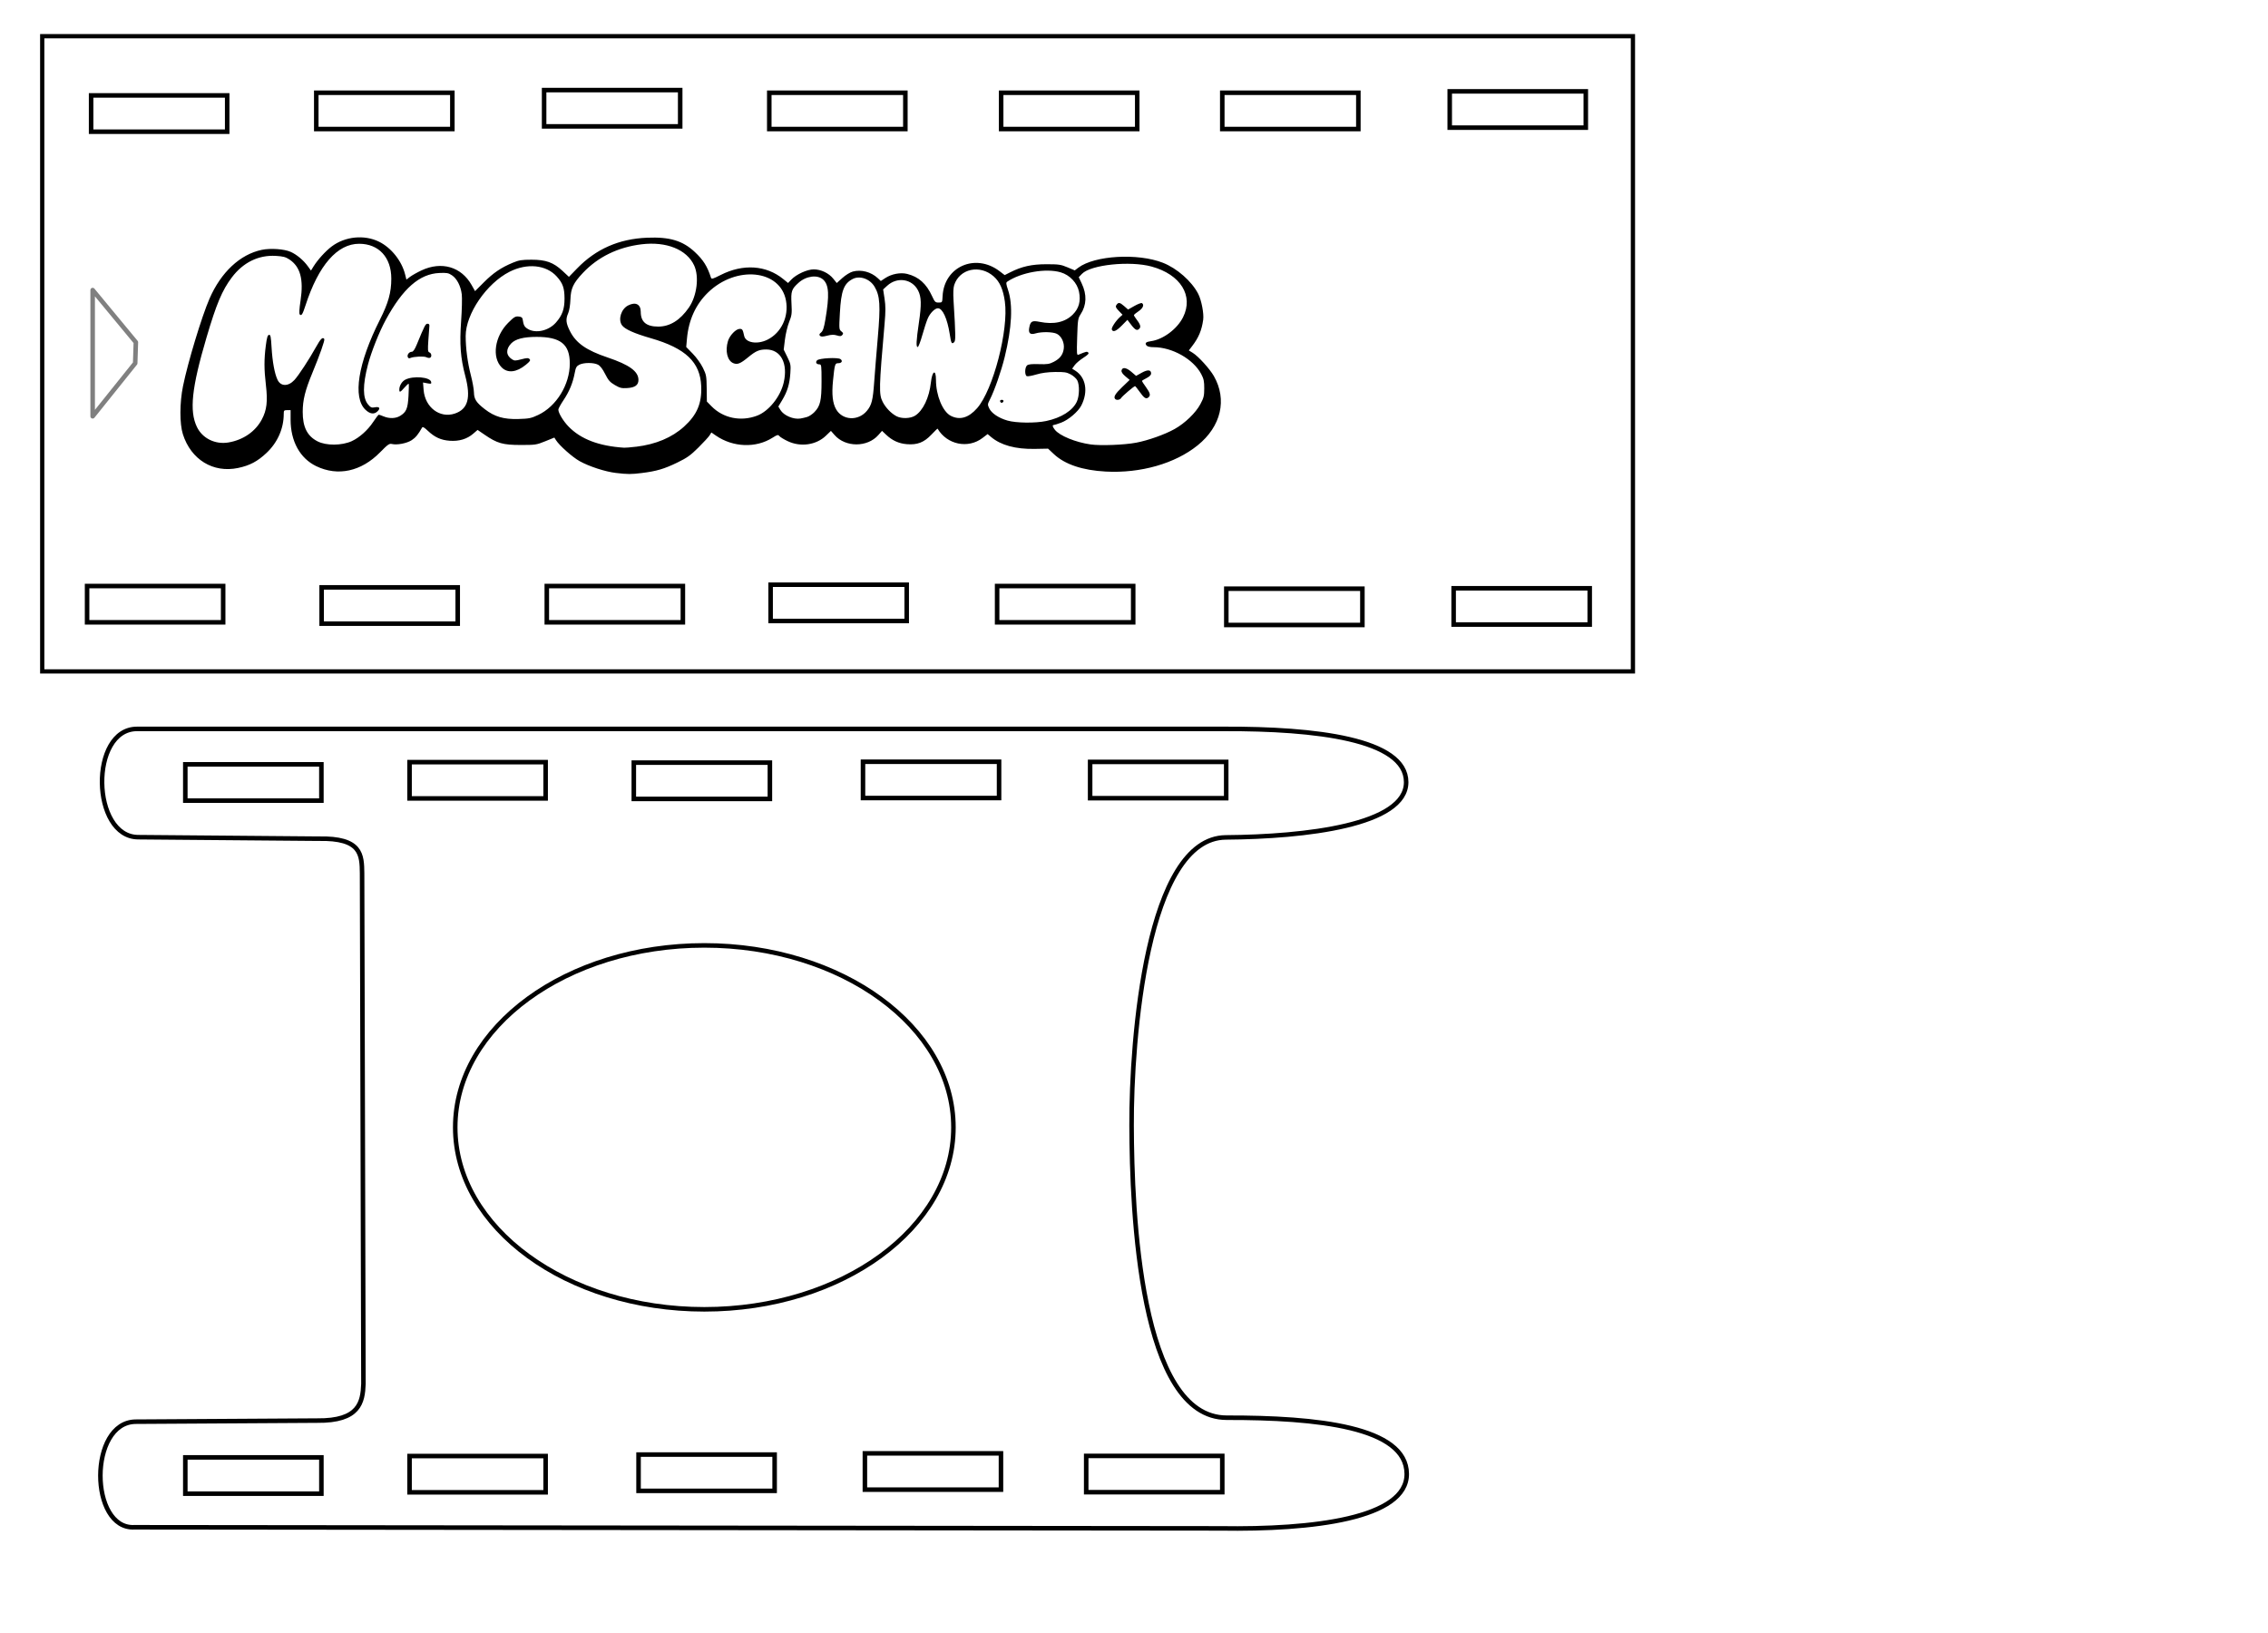
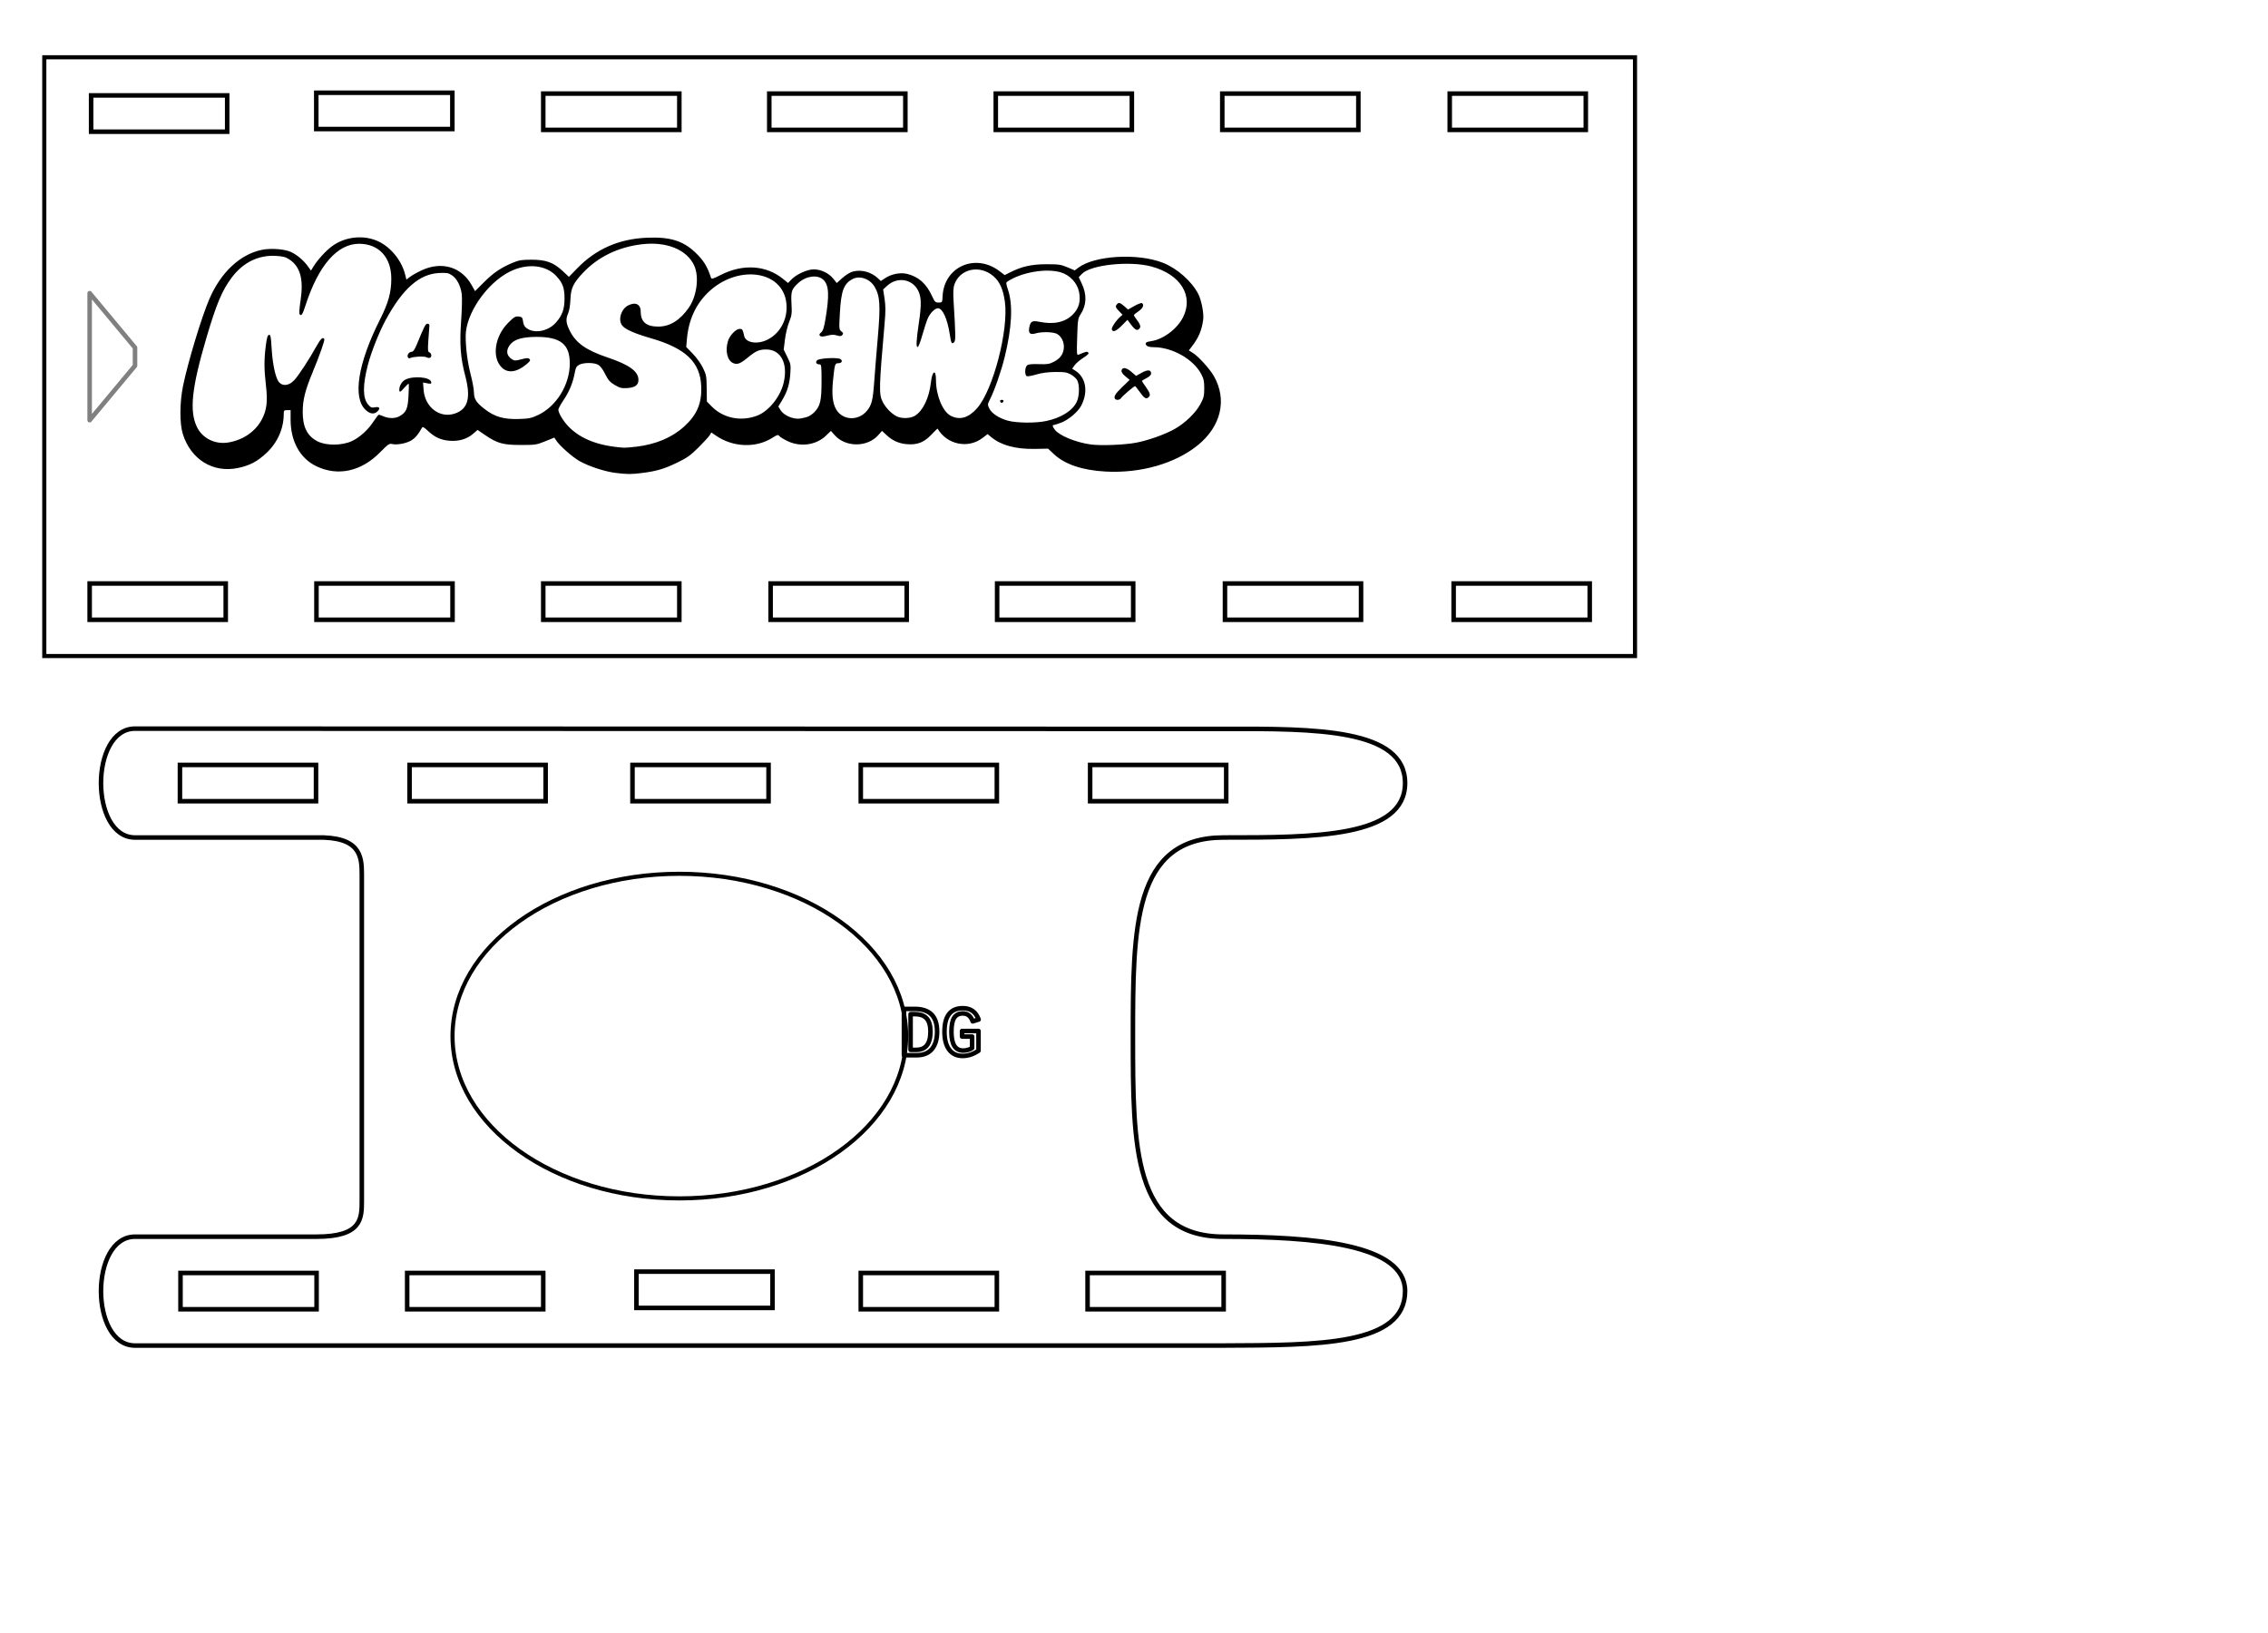
<svg xmlns="http://www.w3.org/2000/svg" width="250mm" height="180mm" viewBox="0 0 250 180" version="1.1" id="svg28">
  <defs id="defs28" />
  <g id="layer1" style="display:inline">
-     <rect x="3.99" y="-179.997" width="70.016" height="175.343" fill="none" stroke="#000000" stroke-width="0.468" id="rect1" transform="rotate(90)" />
-     <path id="rect16" style="fill:none;stroke:#000000;stroke-width:0.5" d="m 134.982,80.345 c 9.952,-0.034 20.01,1.107 20.018,5.865 0.008,4.758 -11.117,6.026 -19.873,6.093 -8.756,0.067 -10.425,22.26 -10.393,31.772 0.032,9.511 0.889,32.209 10.493,32.195 9.937,-0.018 19.801,1.001 19.837,6.186 0.034,4.93 -10.351,6.172 -20.552,6.012 L 14.822,168.345 c -4.983,0.265 -5.082,-11.608 0.148,-11.638 l 19.983,-0.12 c 4.663,0.058 5.033,-2.031 5.107,-4.045 L 39.912,96.269 c -0.025,-2.039 -0.049,-3.93 -4.811,-3.823 L 15.266,92.279 C 10.036,92.298 9.839,80.326 15.118,80.345 Z" />
+     <rect x="6.315" y="-180.225" width="66" height="175.343" fill="none" stroke="#000000" stroke-width="0.455" id="rect1" transform="rotate(90)" />
+     <path id="rect16" style="fill:none;stroke:#000000;stroke-width:0.5" d="m 134.982,80.345 c 9.952,-0.034 19.9,-0.03 19.9,5.97 0,6 -10,6 -20,6 -10,0 -10,10 -10,22 0,12 0,22 10,22 10,0 20,0.815 20,6 0,6 -9.631,5.956 -20,6 H 14.882 c -5,0 -5,-12 0,-12 h 20 c 5,0 5,-2 5,-4 V 96.315 c 0,-2 -0.239,-4.107 -5,-4 h -20 c -5,0 -5,-12 0,-12 z" />
  </g>
  <g id="layer2">
-     <rect x="-35.426" y="-88.251" width="15" height="4" fill="none" stroke="#000000" stroke-width="0.5" id="rect17" transform="scale(-1)" />
-     <rect x="-60.145" y="-88.008" width="15" height="4" fill="none" stroke="#000000" stroke-width="0.5" id="rect18" transform="scale(-1)" />
-     <rect x="-84.865" y="-88.062" width="15" height="4" fill="none" stroke="#000000" stroke-width="0.5" id="rect19" transform="scale(-1)" />
-     <rect x="-35.426" y="-164.642" width="15" height="4" fill="none" stroke="#000000" stroke-width="0.5" id="rect9" transform="scale(-1)" />
-     <rect x="-60.145" y="-164.494" width="15" height="4" fill="none" stroke="#000000" stroke-width="0.5" id="rect20" transform="scale(-1)" />
-     <rect x="-85.387" y="-164.332" width="15" height="4" fill="none" stroke="#000000" stroke-width="0.5" id="rect20-8" transform="scale(-1)" />
-     <rect x="-110.336" y="-164.199" width="15" height="4" fill="none" stroke="#000000" stroke-width="0.5" id="rect20-8-8" transform="scale(-1)" />
-     <rect x="-110.126" y="-87.965" width="15" height="4" fill="none" stroke="#000000" stroke-width="0.5" id="rect20-8-2" transform="scale(-1)" />
-     <rect x="-135.164" y="-87.982" width="15" height="4" fill="none" stroke="#000000" stroke-width="0.5" id="rect20-8-2-4" transform="scale(-1)" />
-     <rect x="-134.731" y="-164.48" width="15" height="4" fill="none" stroke="#000000" stroke-width="0.5" id="rect20-8-2-5" transform="scale(-1)" />
-     <ellipse style="display:inline;fill:none;fill-rule:evenodd;stroke-width:0.5;stroke:#000000;stroke-opacity:1;stroke-dasharray:none" id="path9" cx="77.638" cy="124.265" rx="27.458" ry="20.057" />
+     <rect x="-34.834" y="-88.315" width="15" height="4" fill="none" stroke="#000000" stroke-width="0.5" id="rect17" transform="scale(-1)" />
+     <rect x="-60.145" y="-88.315" width="15" height="4" fill="none" stroke="#000000" stroke-width="0.5" id="rect18" transform="scale(-1)" />
+     <rect x="-84.717" y="-88.315" width="15" height="4" fill="none" stroke="#000000" stroke-width="0.5" id="rect19" transform="scale(-1)" />
+     <rect x="-34.896" y="-144.315" width="15" height="4" fill="none" stroke="#000000" stroke-width="0.5" id="rect9" transform="scale(-1)" />
+     <rect x="-59.882" y="-144.315" width="15" height="4" fill="none" stroke="#000000" stroke-width="0.5" id="rect20" transform="scale(-1)" />
+     <rect x="-85.154" y="-144.167" width="15" height="4" fill="none" stroke="#000000" stroke-width="0.5" id="rect20-8" transform="scale(-1)" />
+     <rect x="-109.882" y="-144.315" width="15" height="4" fill="none" stroke="#000000" stroke-width="0.5" id="rect20-8-8" transform="scale(-1)" />
+     <rect x="-109.882" y="-88.315" width="15" height="4" fill="none" stroke="#000000" stroke-width="0.5" id="rect20-8-2" transform="scale(-1)" />
+     <rect x="-135.164" y="-88.315" width="15" height="4" fill="none" stroke="#000000" stroke-width="0.5" id="rect20-8-2-4" transform="scale(-1)" />
+     <rect x="-134.882" y="-144.315" width="15" height="4" fill="none" stroke="#000000" stroke-width="0.5" id="rect20-8-2-5" transform="scale(-1)" />
+     <ellipse style="display:inline;fill:none;fill-rule:evenodd;stroke:#000000;stroke-width:0.451;stroke-dasharray:none;stroke-opacity:1" id="path9" cx="74.882" cy="114.205" rx="25" ry="17.89" />
  </g>
  <g id="layer3">
    <rect x="10.52" y="-25.043" width="4" height="15" fill="none" stroke="#000000" stroke-width="0.5" id="rect3" transform="rotate(90)" />
    <rect x="10.224" y="-49.862" width="4" height="15" fill="none" stroke="#000000" stroke-width="0.5" id="rect4" transform="rotate(90)" />
-     <rect x="9.928" y="-74.977" width="4" height="15" fill="none" stroke="#000000" stroke-width="0.5" id="rect5" transform="rotate(90)" />
-     <rect x="10.224" y="-99.797" width="4" height="15" fill="none" stroke="#000000" stroke-width="0.5" id="rect6" transform="rotate(90)" />
-     <rect x="10.224" y="-125.356" width="4" height="15" fill="none" stroke="#000000" stroke-width="0.5" id="rect7" transform="rotate(90)" />
-     <rect x="10.224" y="-149.731" width="4" height="15" fill="none" stroke="#000000" stroke-width="0.5" id="rect8" transform="rotate(90)" />
-     <rect x="10.071" y="-174.802" width="4" height="15" fill="none" stroke="#000000" stroke-width="0.5" id="rect8-9" transform="rotate(90)" />
-     <rect x="64.841" y="-175.234" width="4" height="15" fill="none" stroke="#000000" stroke-width="0.5" id="rect8-4" transform="rotate(90)" />
-     <rect x="64.595" y="-24.599" width="4" height="15" fill="none" stroke="#000000" stroke-width="0.5" id="rect10" transform="rotate(90)" />
-     <rect x="64.744" y="-50.454" width="4" height="15" fill="none" stroke="#000000" stroke-width="0.5" id="rect11" transform="rotate(90)" />
-     <rect x="64.595" y="-75.273" width="4" height="15" fill="none" stroke="#000000" stroke-width="0.5" id="rect12" transform="rotate(90)" />
-     <rect x="64.447" y="-99.945" width="4" height="15" fill="none" stroke="#000000" stroke-width="0.5" id="rect13" transform="rotate(90)" />
-     <rect x="64.595" y="-124.912" width="4" height="15" fill="none" stroke="#000000" stroke-width="0.5" id="rect14" transform="rotate(90)" />
-     <path style="display:inline;fill:none;stroke:#808080;stroke-width:0.5;stroke-linecap:round;stroke-linejoin:round;stroke-dasharray:none" d="m 10.214,31.973 v 13.914 l 4.688,-5.847 0.074,-2.312 z" id="path2" />
-     <rect x="64.892" y="-150.175" width="4" height="15" fill="none" stroke="#000000" stroke-width="0.5" id="rect15" transform="rotate(90)" />
+     <rect x="10.315" y="-74.882" width="4" height="15" fill="none" stroke="#000000" stroke-width="0.5" id="rect5" transform="rotate(90)" />
+     <rect x="10.315" y="-99.797" width="4" height="15" fill="none" stroke="#000000" stroke-width="0.5" id="rect6" transform="rotate(90)" />
+     <rect x="10.315" y="-124.764" width="4" height="15" fill="none" stroke="#000000" stroke-width="0.5" id="rect7" transform="rotate(90)" />
+     <rect x="10.315" y="-149.731" width="4" height="15" fill="none" stroke="#000000" stroke-width="0.5" id="rect8" transform="rotate(90)" />
+     <rect x="10.315" y="-174.802" width="4" height="15" fill="none" stroke="#000000" stroke-width="0.5" id="rect8-9" transform="rotate(90)" />
+     <rect x="64.315" y="-175.234" width="4" height="15" fill="none" stroke="#000000" stroke-width="0.5" id="rect8-4" transform="rotate(90)" />
+     <rect x="64.315" y="-24.882" width="4" height="15" fill="none" stroke="#000000" stroke-width="0.5" id="rect10" transform="rotate(90)" />
+     <rect x="64.315" y="-49.882" width="4" height="15" fill="none" stroke="#000000" stroke-width="0.5" id="rect11" transform="rotate(90)" />
+     <rect x="64.315" y="-74.882" width="4" height="15" fill="none" stroke="#000000" stroke-width="0.5" id="rect12" transform="rotate(90)" />
+     <rect x="64.315" y="-99.945" width="4" height="15" fill="none" stroke="#000000" stroke-width="0.5" id="rect13" transform="rotate(90)" />
+     <rect x="64.315" y="-124.912" width="4" height="15" fill="none" stroke="#000000" stroke-width="0.5" id="rect14" transform="rotate(90)" />
+     <path style="display:inline;fill:none;stroke:#808080;stroke-width:0.5;stroke-linecap:round;stroke-linejoin:round;stroke-dasharray:none" d="m 9.882,32.315 v 14 l 5,-6 0,-2 z" id="path2" />
+     <rect x="64.315" y="-150.027" width="4" height="15" fill="none" stroke="#000000" stroke-width="0.5" id="rect15" transform="rotate(90)" />
+     <text xml:space="preserve" style="font-weight:bold;font-size:7.761px;line-height:0.2;font-family:'Comic Sans MS';-inkscape-font-specification:'Comic Sans MS, Bold';text-align:center;writing-mode:lr-tb;direction:ltr;text-anchor:middle;fill:none;stroke:#000000;stroke-width:0.5;stroke-linecap:round;stroke-linejoin:round" x="107.958" y="116.315" id="text1">
+       <tspan id="tspan1" style="font-style:normal;font-variant:normal;font-weight:normal;font-stretch:normal;font-size:7.761px;line-height:0.2;font-family:'Courier New';-inkscape-font-specification:'Courier New';stroke-width:0.5" x="107.958" y="116.315">DG</tspan>
+     </text>
  </g>
  <g id="layer4">
    <path style="display:inline;fill:#000000;stroke-width:0.477" d="M 67.901,52.133 C 66.727,51.997 64.933,51.414 63.891,50.831 63.095,50.386 61.663,49.114 61.286,48.517 l -0.18,-0.285 -1.009,0.409 c -0.967,0.392 -1.08,0.409 -2.712,0.407 -1.957,-0.002 -2.578,-0.179 -3.959,-1.124 l -0.782,-0.535 -0.483,0.417 c -0.682,0.589 -1.553,0.852 -2.582,0.778 -0.977,-0.07 -1.668,-0.386 -2.428,-1.109 -0.379,-0.36 -0.559,-0.461 -0.623,-0.347 -0.438,0.774 -0.718,1.113 -1.152,1.394 -0.535,0.347 -1.628,0.556 -2.181,0.417 -0.277,-0.07 -0.452,0.053 -1.295,0.914 -2.079,2.12 -4.662,2.681 -7.045,1.53 -1.788,-0.864 -2.823,-2.745 -2.823,-5.13 v -1.046 h -0.378 c -0.344,0 -0.378,0.038 -0.378,0.418 0,1.61 -0.679,3.15 -1.895,4.297 -0.995,0.939 -1.854,1.393 -3.144,1.662 -2.746,0.573 -5.182,-0.918 -6.077,-3.719 -0.368,-1.152 -0.363,-3.463 0.013,-5.307 0.534,-2.62 2.053,-7.636 2.912,-9.619 1.27,-2.93 3.38,-4.903 5.775,-5.4 0.961,-0.2 2.469,-0.094 3.179,0.222 0.671,0.299 1.409,0.917 1.895,1.587 l 0.345,0.476 0.278,-0.45 c 0.457,-0.739 1.33,-1.7 2.007,-2.209 1.48,-1.112 3.591,-1.322 5.221,-0.52 1.338,0.659 2.494,2.107 2.868,3.595 l 0.146,0.579 0.399,-0.305 c 0.22,-0.167 0.789,-0.487 1.265,-0.71 2.211,-1.035 4.385,-0.4 5.521,1.611 l 0.382,0.676 0.978,-0.979 c 1.036,-1.038 1.894,-1.618 3.186,-2.155 0.673,-0.28 0.982,-0.329 2.053,-0.33 1.596,-0.001 2.415,0.294 3.427,1.236 l 0.702,0.654 0.9,-0.928 c 2.081,-2.147 4.611,-3.258 7.711,-3.387 2.499,-0.104 3.927,0.324 5.267,1.576 0.935,0.874 1.376,1.575 1.779,2.823 0.061,0.19 0.192,0.154 1.069,-0.291 2.472,-1.254 5.026,-1.085 6.91,0.458 l 0.518,0.425 0.36,-0.376 c 0.558,-0.583 1.75,-1.125 2.472,-1.125 0.797,0 1.655,0.408 2.149,1.023 l 0.388,0.482 0.625,-0.562 c 0.361,-0.324 0.846,-0.621 1.148,-0.703 0.926,-0.249 2.011,0.039 2.751,0.73 l 0.333,0.312 0.486,-0.321 c 0.696,-0.459 1.677,-0.646 2.42,-0.461 1.266,0.316 2.113,1.073 2.745,2.453 0.293,0.64 0.359,0.705 0.723,0.704 0.397,-9e-4 0.401,-0.006 0.435,-0.696 0.16,-3.266 3.625,-4.787 6.283,-2.758 l 0.562,0.429 0.6,-0.304 c 1.282,-0.65 2.375,-0.894 3.999,-0.895 1.361,-8.31e-4 1.595,0.033 2.32,0.339 l 0.806,0.34 0.392,-0.296 c 1.791,-1.351 6.555,-1.629 9.322,-0.544 1.555,0.61 3.172,2.032 3.892,3.423 0.358,0.692 0.644,2.177 0.55,2.856 -0.162,1.17 -0.5,1.973 -1.228,2.921 l -0.355,0.462 0.432,0.267 c 0.617,0.381 1.867,1.755 2.325,2.556 1.49,2.603 0.8,5.552 -1.785,7.639 -2.493,2.012 -6.289,3.096 -10.126,2.891 -2.57,-0.137 -4.509,-0.789 -5.723,-1.925 l -0.641,-0.6 -1.478,0.027 c -2.096,0.038 -3.724,-0.406 -4.796,-1.308 l -0.388,-0.326 -0.565,0.431 c -1.592,1.216 -3.913,0.734 -4.949,-1.028 -0.013,-0.021 -0.319,0.274 -0.68,0.656 -0.813,0.86 -1.55,1.147 -2.703,1.055 -0.885,-0.071 -1.607,-0.398 -2.277,-1.03 l -0.465,-0.439 -0.399,0.454 c -1.212,1.381 -3.624,1.382 -4.836,0.002 l -0.397,-0.452 -0.564,0.541 c -1.064,1.019 -2.78,1.263 -4.191,0.595 -0.416,-0.197 -0.832,-0.449 -0.923,-0.559 -0.15,-0.181 -0.225,-0.164 -0.757,0.174 -1.834,1.165 -4.36,1.069 -6.253,-0.238 l -0.491,-0.339 -0.193,0.313 c -0.106,0.172 -0.663,0.779 -1.238,1.349 -0.881,0.873 -1.249,1.134 -2.344,1.664 -1.432,0.694 -2.278,0.942 -3.881,1.141 -1.19,0.148 -1.554,0.147 -2.858,-0.005 z m 2.227,-2.892 c 2.157,-0.26 3.939,-1.008 5.269,-2.212 1.434,-1.298 1.973,-2.563 1.898,-4.453 -0.106,-2.654 -1.714,-4.189 -5.546,-5.294 -1.851,-0.534 -2.888,-0.999 -3.192,-1.435 -0.444,-0.634 -0.089,-1.782 0.673,-2.176 0.826,-0.427 1.399,-0.139 1.399,0.703 0,1.107 0.613,1.625 1.924,1.625 1.286,0 2.414,-0.698 3.379,-2.092 0.892,-1.289 1.158,-3.421 0.58,-4.657 -0.82,-1.754 -3.067,-2.654 -5.796,-2.322 -2.595,0.316 -4.81,1.397 -6.465,3.156 -1.062,1.129 -1.33,1.698 -1.373,2.914 -0.022,0.61 -0.123,1.239 -0.243,1.513 -0.295,0.673 -0.256,1.091 0.181,1.967 0.666,1.333 1.803,2.132 4.16,2.925 2.399,0.807 3.398,1.534 3.4,2.471 4.74e-4,0.573 -0.374,0.847 -1.234,0.901 -0.62,0.039 -0.811,-0.008 -1.368,-0.333 -0.538,-0.315 -0.718,-0.52 -1.068,-1.215 -0.284,-0.564 -0.543,-0.9 -0.797,-1.032 -0.476,-0.246 -1.572,-0.242 -2.054,0.007 -0.31,0.16 -0.391,0.308 -0.507,0.925 -0.204,1.084 -0.597,2.035 -1.235,2.985 -0.312,0.465 -0.567,0.931 -0.567,1.037 0,0.367 0.535,1.258 1.117,1.86 1.35,1.398 3.35,2.161 6.139,2.341 0.141,0.009 0.737,-0.042 1.324,-0.112 z m -31.353,-0.617 c 0.82,-0.369 1.762,-1.208 2.347,-2.091 0.299,-0.452 0.583,-0.822 0.631,-0.822 0.048,0 0.291,0.085 0.54,0.189 0.62,0.259 1.328,0.237 1.81,-0.058 0.687,-0.419 0.847,-0.799 0.926,-2.204 0.039,-0.698 0.049,-1.298 0.021,-1.333 -0.028,-0.035 -0.235,0.15 -0.461,0.41 -0.465,0.536 -0.573,0.578 -0.573,0.227 0,-0.422 0.286,-0.9 0.652,-1.089 0.884,-0.457 2.754,-0.295 2.859,0.248 0.04,0.21 -0.009,0.227 -0.426,0.149 l -0.472,-0.089 0.066,0.824 c 0.154,1.913 1.779,3.148 3.427,2.604 1.463,-0.483 1.808,-1.721 1.161,-4.166 -0.524,-1.981 -0.636,-3.475 -0.453,-6.044 0.087,-1.227 0.119,-2.55 0.07,-2.939 -0.115,-0.922 -0.531,-1.727 -1.082,-2.096 -0.385,-0.257 -0.564,-0.29 -1.394,-0.253 -2.179,0.096 -4.015,1.701 -5.894,5.151 -0.729,1.338 -1.604,3.539 -1.975,4.965 -0.587,2.26 -0.581,3.665 0.02,4.379 0.281,0.334 0.386,0.378 0.739,0.312 0.512,-0.096 0.648,0.092 0.31,0.43 -0.372,0.372 -0.823,0.321 -1.33,-0.153 -1.442,-1.348 -0.838,-5.136 1.582,-9.933 0.937,-1.858 1.257,-3.01 1.257,-4.532 0,-2.337 -1.375,-3.832 -3.532,-3.84 -2.417,-0.009 -4.497,2.376 -5.926,6.795 -0.32,0.988 -0.444,1.185 -0.632,0.997 -0.083,-0.083 -0.054,-0.602 0.088,-1.545 0.35,-2.333 -0.028,-3.721 -1.231,-4.517 -0.414,-0.274 -0.697,-0.349 -1.502,-0.395 -1.907,-0.11 -3.601,0.721 -4.849,2.382 -1.065,1.417 -1.692,2.905 -2.791,6.632 -1.628,5.52 -1.901,8.07 -1.053,9.841 0.605,1.263 2.02,1.959 3.479,1.711 1.624,-0.276 2.964,-1.199 3.674,-2.531 0.551,-1.035 0.665,-1.99 0.451,-3.807 -0.203,-1.729 -0.205,-2.823 -0.007,-4.35 0.111,-0.86 0.195,-1.143 0.348,-1.172 0.171,-0.033 0.214,0.177 0.285,1.386 0.093,1.577 0.335,2.889 0.657,3.568 0.353,0.743 1.176,0.754 1.857,0.025 0.457,-0.489 1.656,-2.32 2.39,-3.647 0.504,-0.912 0.741,-1.139 0.908,-0.868 0.076,0.124 -0.499,1.756 -1.317,3.734 -0.801,1.937 -1.059,2.982 -1.062,4.289 -0.003,1.671 0.496,2.665 1.63,3.248 0.954,0.491 2.664,0.481 3.779,-0.02 z m 6.172,-9.271 c -0.096,-0.251 0.158,-0.579 0.449,-0.579 0.146,0 0.321,-0.256 0.541,-0.788 0.884,-2.143 0.967,-2.302 1.193,-2.302 0.152,0 0.219,0.084 0.201,0.252 -0.014,0.139 -0.065,0.833 -0.113,1.542 -0.076,1.131 -0.061,1.3 0.121,1.369 0.243,0.093 0.279,0.511 0.05,0.593 -0.087,0.031 -0.262,0.003 -0.391,-0.064 -0.254,-0.131 -1.401,-0.078 -1.753,0.081 -0.151,0.069 -0.244,0.036 -0.298,-0.105 z m 80.285,9.445 c 1.333,-0.254 3.167,-0.906 4.242,-1.507 1.145,-0.64 2.327,-1.781 2.842,-2.743 0.373,-0.695 0.425,-0.908 0.427,-1.738 0.002,-0.784 -0.055,-1.054 -0.332,-1.577 -0.874,-1.651 -3.199,-2.964 -5.245,-2.964 -0.396,0 -0.685,-0.068 -0.781,-0.184 -0.22,-0.265 -0.079,-0.404 0.488,-0.48 1.33,-0.178 2.887,-1.341 3.536,-2.641 1.183,-2.366 -0.274,-4.711 -3.469,-5.583 -2.393,-0.653 -6.712,-0.202 -7.674,0.802 l -0.356,0.372 0.319,0.672 c 0.592,1.249 0.553,2.392 -0.117,3.422 -0.29,0.446 -0.316,0.619 -0.375,2.507 -0.06,1.916 -0.051,2.022 0.164,1.933 0.84,-0.35 0.92,-0.367 1.058,-0.229 0.104,0.104 -0.041,0.257 -0.548,0.582 -0.379,0.242 -0.81,0.611 -0.958,0.818 l -0.269,0.378 0.346,0.22 c 1.173,0.747 1.443,2.31 0.664,3.837 -0.348,0.682 -1.414,1.59 -2.222,1.892 -0.381,0.142 -0.747,0.259 -0.814,0.259 -0.188,0 -0.144,0.189 0.123,0.529 0.516,0.656 2.287,1.382 3.943,1.615 1.088,0.154 3.724,0.052 5.008,-0.193 z m -2.299,-4.81 c -0.219,-0.219 -0.017,-0.571 0.752,-1.309 l 0.836,-0.803 -0.471,-0.395 c -0.309,-0.259 -0.455,-0.478 -0.425,-0.636 0.077,-0.402 0.516,-0.347 1.08,0.136 l 0.526,0.45 0.613,-0.342 c 0.663,-0.37 1.041,-0.342 1.041,0.076 0,0.169 -0.168,0.34 -0.505,0.511 -0.278,0.142 -0.505,0.284 -0.505,0.318 0,0.033 0.199,0.337 0.442,0.675 0.478,0.665 0.537,0.916 0.268,1.139 -0.256,0.213 -0.471,0.075 -0.962,-0.619 -0.243,-0.343 -0.47,-0.625 -0.505,-0.627 -0.116,-0.005 -1.43,1.116 -1.542,1.315 -0.111,0.199 -0.49,0.264 -0.643,0.111 z m -0.379,-7.665 c -0.072,-0.189 0.44,-0.97 0.91,-1.387 l 0.274,-0.243 -0.41,-0.423 c -0.325,-0.335 -0.383,-0.466 -0.278,-0.632 0.215,-0.34 0.38,-0.323 0.851,0.09 l 0.445,0.391 0.698,-0.394 c 0.384,-0.217 0.757,-0.358 0.828,-0.314 0.282,0.174 0.115,0.576 -0.375,0.9 -0.278,0.184 -0.505,0.375 -0.505,0.426 0,0.051 0.105,0.228 0.233,0.393 0.448,0.577 0.555,0.868 0.391,1.066 -0.248,0.299 -0.464,0.21 -0.914,-0.379 l -0.428,-0.56 -0.614,0.623 c -0.62,0.629 -0.98,0.774 -1.107,0.443 z m -7.231,10.084 c 1.667,-0.353 2.931,-1.155 3.38,-2.145 0.285,-0.626 0.307,-1.83 0.043,-2.34 -0.105,-0.204 -0.432,-0.498 -0.725,-0.654 -0.454,-0.24 -0.712,-0.28 -1.732,-0.265 -0.797,0.011 -1.486,0.103 -2.057,0.275 -0.472,0.142 -0.941,0.226 -1.041,0.188 -0.257,-0.099 -0.238,-0.974 0.025,-1.193 0.148,-0.123 0.516,-0.162 1.293,-0.136 0.93,0.031 1.166,-0.005 1.646,-0.253 0.687,-0.356 1.014,-0.784 1.103,-1.45 0.088,-0.655 -0.242,-1.369 -0.755,-1.634 -0.434,-0.224 -1.677,-0.251 -2.349,-0.051 -0.593,0.177 -0.813,-0.015 -0.704,-0.615 0.133,-0.728 0.306,-0.827 1.149,-0.658 1.58,0.317 2.801,0.047 3.659,-0.809 0.677,-0.676 0.894,-1.482 0.679,-2.519 -0.202,-0.973 -1.017,-1.836 -2.009,-2.128 -1.639,-0.482 -4.379,-0.002 -5.913,1.036 -0.134,0.09 -0.114,0.264 0.102,0.906 0.55,1.634 0.424,4.149 -0.37,7.393 -0.377,1.541 -1.131,3.705 -1.635,4.692 -0.26,0.509 -0.263,0.559 -0.071,0.964 0.257,0.542 1.042,1.067 2.013,1.347 0.955,0.276 3.084,0.3 4.268,0.049 z m -5.007,-2.045 c -0.142,-0.142 -0.086,-0.291 0.109,-0.291 0.104,0 0.189,0.053 0.189,0.119 0,0.159 -0.197,0.273 -0.298,0.172 z m -50.996,1.379 c 2.015,-0.948 3.488,-3.342 3.488,-5.67 0,-2.124 -1.012,-2.937 -3.658,-2.937 -1.436,0 -2.336,0.232 -2.803,0.722 -0.61,0.641 -0.578,1.311 0.084,1.744 0.27,0.177 0.373,0.177 1.036,0.004 0.606,-0.158 0.765,-0.163 0.901,-0.027 0.136,0.136 0.063,0.248 -0.41,0.636 -1.023,0.838 -2,0.944 -2.656,0.288 -1.111,-1.111 -0.775,-3.43 0.714,-4.919 0.636,-0.636 0.79,-0.729 1.145,-0.695 0.297,0.029 0.421,0.109 0.448,0.292 0.1,0.674 0.191,0.846 0.567,1.076 0.874,0.533 2.305,0.21 3.106,-0.703 0.701,-0.798 0.948,-1.489 0.945,-2.644 -0.003,-1.165 -0.188,-1.688 -0.861,-2.434 -1.164,-1.288 -3.258,-1.498 -5.195,-0.521 -2.537,1.28 -4.843,4.656 -4.84,7.088 0.002,1.357 0.211,2.935 0.574,4.334 0.178,0.685 0.33,1.529 0.337,1.876 0.016,0.756 0.256,1.124 1.213,1.863 1.067,0.823 2.074,1.116 3.677,1.071 1.186,-0.034 1.415,-0.08 2.188,-0.444 z m 24.123,0.081 c 1.288,-0.482 2.584,-2.091 2.945,-3.657 0.489,-2.123 -0.317,-3.643 -1.933,-3.643 -0.762,0 -1.142,0.163 -1.966,0.842 -0.875,0.721 -1.205,0.853 -1.658,0.666 -0.657,-0.272 -0.916,-1.34 -0.59,-2.43 0.188,-0.627 0.88,-1.348 1.293,-1.348 0.3,0 0.337,0.057 0.499,0.786 0.168,0.754 1.455,0.957 2.565,0.404 1.529,-0.762 2.368,-2.542 2.038,-4.324 -0.63,-3.402 -5.487,-3.894 -8.597,-0.871 -1.353,1.315 -2.128,3.015 -2.315,5.08 l -0.083,0.92 0.718,0.736 c 0.408,0.418 0.892,1.091 1.12,1.556 0.376,0.767 0.403,0.915 0.42,2.271 l 0.018,1.451 0.517,0.526 c 1.285,1.308 3.214,1.707 5.008,1.035 z m 5.547,0.13 c 0.213,-0.066 0.565,-0.303 0.783,-0.528 0.645,-0.666 0.785,-1.267 0.785,-3.387 0,-1.773 -0.013,-1.876 -0.245,-1.876 -0.328,0 -0.457,-0.236 -0.243,-0.446 0.244,-0.239 2.288,-0.343 2.579,-0.13 0.274,0.2 0.132,0.45 -0.256,0.45 -0.356,0 -0.388,0.11 -0.572,1.931 -0.152,1.504 -0.042,2.49 0.351,3.164 0.714,1.222 2.444,1.298 3.391,0.148 0.524,-0.636 0.656,-1.163 0.799,-3.186 0.068,-0.958 0.246,-3.153 0.396,-4.878 0.31,-3.565 0.247,-4.585 -0.35,-5.602 -0.512,-0.873 -1.63,-1.27 -2.42,-0.859 -0.975,0.507 -1.274,1.299 -1.408,3.733 -0.098,1.765 -0.092,1.836 0.162,2.038 0.215,0.171 0.234,0.243 0.107,0.397 -0.126,0.152 -0.241,0.162 -0.598,0.052 -0.33,-0.101 -0.603,-0.094 -1.078,0.028 -0.491,0.126 -0.67,0.129 -0.784,0.014 -0.112,-0.114 -0.084,-0.201 0.12,-0.368 0.202,-0.165 0.317,-0.508 0.47,-1.41 0.458,-2.695 0.4,-3.814 -0.228,-4.404 -0.623,-0.585 -1.881,-0.428 -2.731,0.34 -0.769,0.695 -0.848,0.929 -0.774,2.307 0.058,1.081 0.032,1.282 -0.261,2.018 -0.179,0.45 -0.387,1.317 -0.462,1.928 l -0.136,1.111 0.399,0.811 c 0.372,0.756 0.395,0.877 0.333,1.79 -0.081,1.201 -0.329,2.02 -0.893,2.957 l -0.431,0.716 0.232,0.381 c 0.37,0.608 1.433,1.063 2.198,0.941 0.208,-0.033 0.553,-0.114 0.766,-0.18 z m 11.866,-0.126 c 0.883,-0.546 1.573,-1.986 1.756,-3.664 0.142,-1.303 0.559,-1.514 0.559,-0.284 0,1.709 0.741,3.501 1.636,3.957 0.991,0.505 1.962,0.223 2.9,-0.843 1.768,-2.009 3.495,-8.653 3.057,-11.756 -0.19,-1.347 -0.561,-2.179 -1.233,-2.771 -1.518,-1.336 -3.754,-0.851 -4.347,0.944 -0.103,0.312 -0.127,0.879 -0.075,1.738 0.242,3.948 0.247,4.426 0.045,4.593 -0.254,0.211 -0.305,0.11 -0.469,-0.933 -0.268,-1.7 -0.787,-2.828 -1.302,-2.828 -0.33,0 -0.867,0.539 -1.117,1.123 -0.137,0.319 -0.407,1.145 -0.6,1.836 -0.193,0.691 -0.416,1.277 -0.495,1.303 -0.212,0.071 -0.179,-0.67 0.12,-2.685 0.296,-1.996 0.274,-2.831 -0.094,-3.543 -0.661,-1.281 -2.3,-1.528 -3.407,-0.514 l -0.442,0.405 0.156,1.018 c 0.123,0.806 0.124,1.384 0.002,2.772 -0.618,7.037 -0.636,7.768 -0.21,8.601 0.332,0.649 0.932,1.273 1.525,1.584 0.553,0.29 1.52,0.264 2.037,-0.055 z" id="path1" />
  </g>
</svg>
